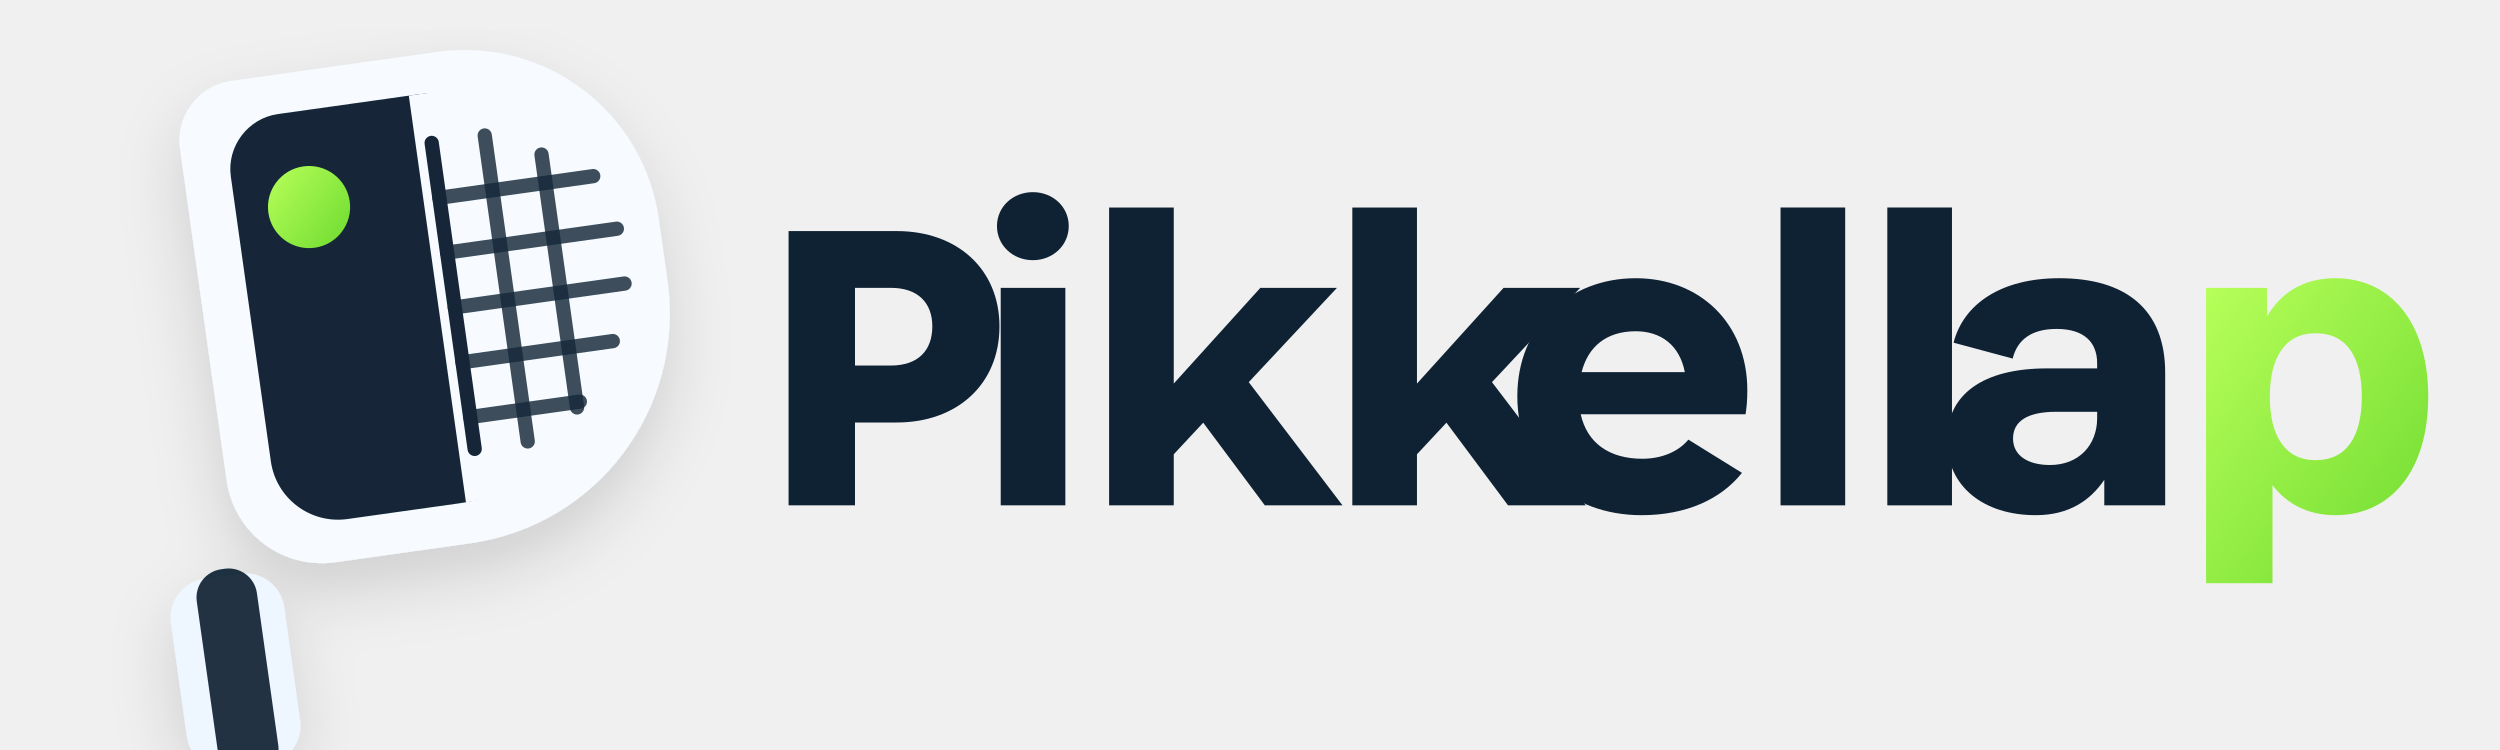
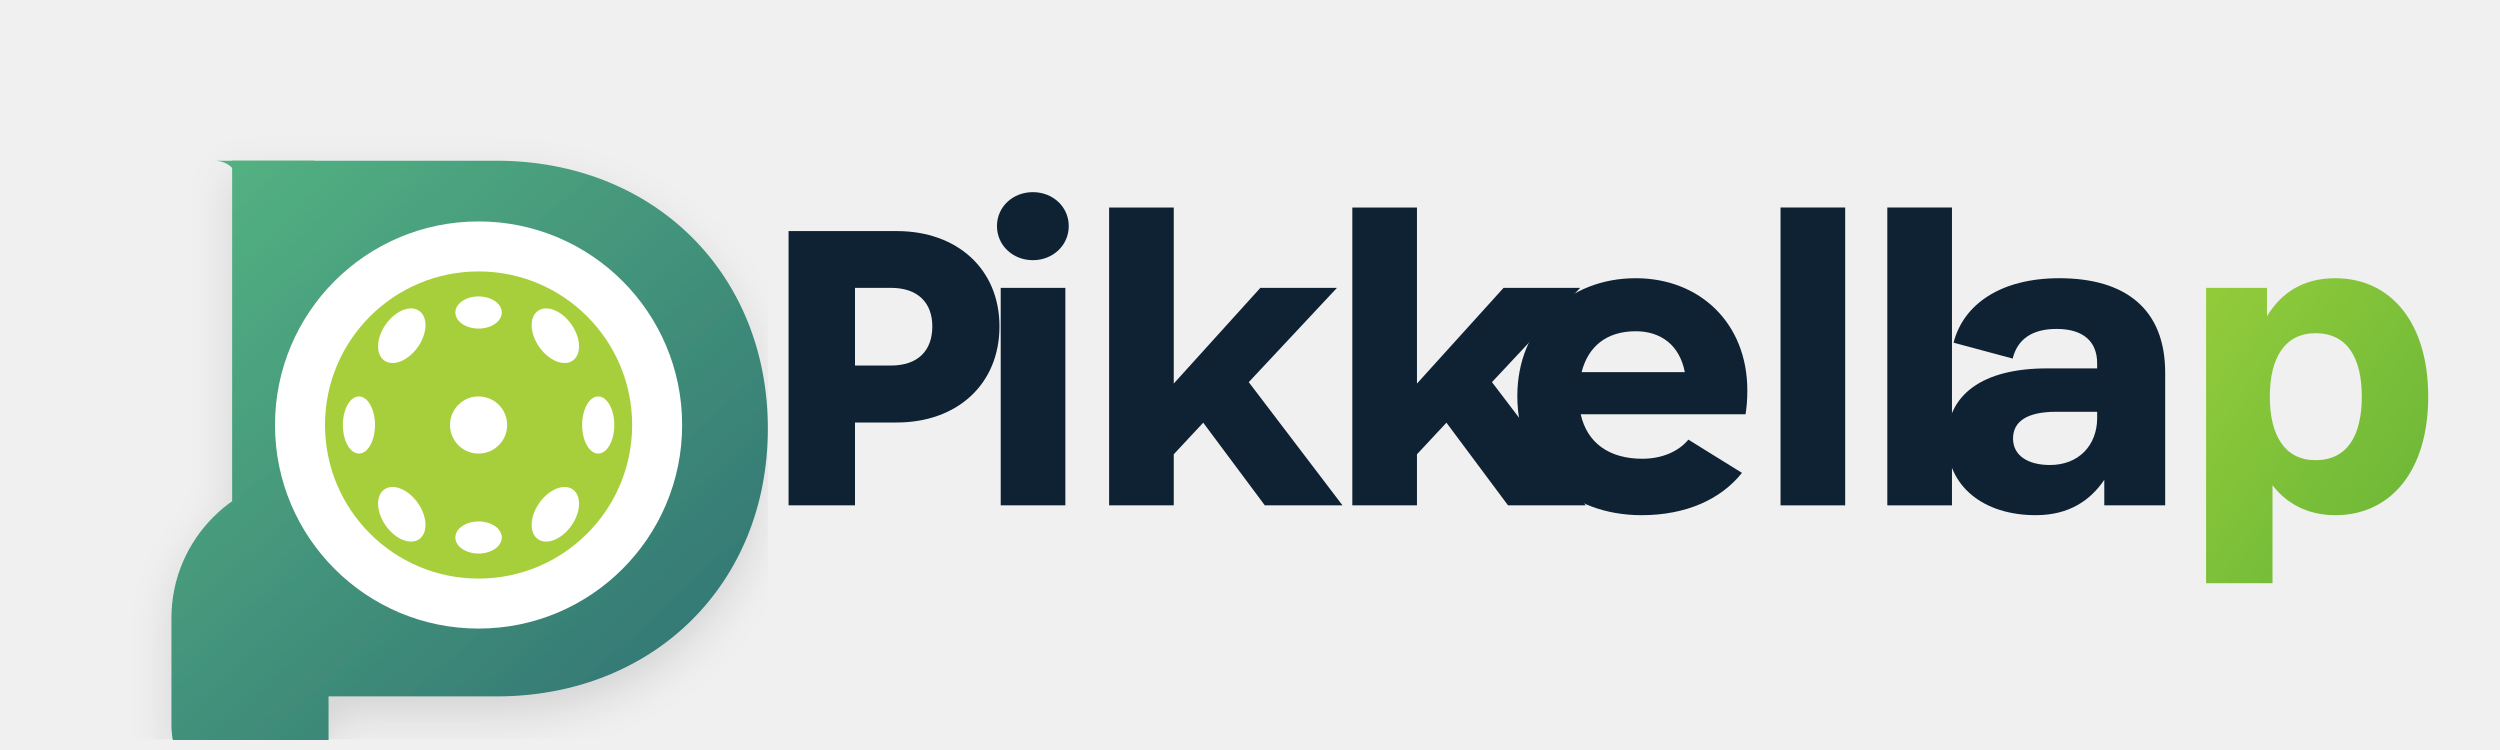
<svg xmlns="http://www.w3.org/2000/svg" width="1400" height="420" viewBox="0 0 1400 420" fill="none">
  <defs>
-     <linearGradient id="lime" x1="0" y1="0" x2="1" y2="1">
-       <stop stop-color="#B8FF5A" />
-       <stop offset="1" stop-color="#6EDB2F" />
+     <linearGradient id="teal" x1="90" y1="70" x2="418" y2="426" gradientUnits="userSpaceOnUse">
+       <stop stop-color="#57B883" />
+       <stop offset="1" stop-color="#2F6F73" />
+     </linearGradient>
+     <linearGradient id="limeText" x1="1174" y1="160" x2="1350" y2="283" gradientUnits="userSpaceOnUse">
+       <stop stop-color="#9ED23B" />
+       <stop offset="1" stop-color="#6EB838" />
    </linearGradient>
    <filter id="soft" x="0" y="0" width="430" height="420" filterUnits="userSpaceOnUse" color-interpolation-filters="sRGB">
-       <feDropShadow dx="0" dy="16" stdDeviation="18" flood-color="#000000" flood-opacity="0.14" />
+       <feDropShadow dx="0" dy="10" stdDeviation="12" flood-color="#000000" flood-opacity="0.12" />
    </filter>
  </defs>
-   <g filter="url(#soft)">
-     <g transform="translate(20 22)">
-       <g transform="translate(18 4) rotate(-8 154 160)">
-         <rect x="36" y="286" width="64" height="108" rx="22" fill="#EEF6FF" />
-         <rect x="52" y="282" width="34" height="118" rx="16" fill="#0E2233" opacity="0.92" />
-         <path d="M112 12C93 12 78 27 78 46V233C78 263 102 287 132 287H208C280 287 338 229 338 157V122C338 61 289 12 228 12H112Z" fill="#F7FBFF" />
-         <path d="M135 34C118 34 104 48 104 65V226C104 247 121 264 142 264H205C262 264 308 218 308 161V128C308 76 266 34 214 34H135Z" fill="#122838" />
-         <path d="M209 34H220C272 34 314 76 314 128V159C314 217 267 264 209 264V34Z" fill="#F7FBFF" />
-         <path d="M218 62V235" stroke="#122838" stroke-width="8" stroke-linecap="round" />
-         <path d="M248 62V235" stroke="#122838" stroke-width="8" stroke-linecap="round" opacity="0.82" />
-         <path d="M278 77V220" stroke="#122838" stroke-width="8" stroke-linecap="round" opacity="0.82" />
-         <path d="M218 93H305" stroke="#122838" stroke-width="8" stroke-linecap="round" opacity="0.82" />
-         <path d="M218 124H314" stroke="#122838" stroke-width="8" stroke-linecap="round" opacity="0.82" />
-         <path d="M218 155H314" stroke="#122838" stroke-width="8" stroke-linecap="round" opacity="0.82" />
-         <path d="M218 186H303" stroke="#122838" stroke-width="8" stroke-linecap="round" opacity="0.82" />
-         <path d="M218 217H280" stroke="#122838" stroke-width="8" stroke-linecap="round" opacity="0.82" />
-         <circle cx="145" cy="88" r="23" fill="url(#lime)" />
-       </g>
-     </g>
+   <g filter="url(#soft)" transform="translate(0,-6)">
+     <path d="M120 96H278C366 96 430 159 430 246C430 333 366 396 278 396H184V458H142C116 458 96 437 96 412V352C96 308 132 272 176 272H278C293 272 306 259 306 244C306 228 293 216 278 216H184C156 216 134 194 134 166V110C134 102 128 96 120 96Z" fill="url(#teal)" />
+     <path d="M130 96V294C143 282 159 274 176 272V216V96H130Z" fill="url(#teal)" />
+     <circle cx="268" cy="244" r="114" fill="white" />
+     <circle cx="268" cy="244" r="86" fill="#A7CF3A" />
+     <circle cx="268" cy="244" r="16" fill="white" />
+     <ellipse cx="268" cy="181" rx="13" ry="9" fill="white" />
+     <ellipse cx="225" cy="194" rx="11" ry="17" transform="rotate(35 225 194)" fill="white" />
+     <ellipse cx="201" cy="244" rx="9" ry="16" fill="white" />
+     <ellipse cx="225" cy="294" rx="11" ry="17" transform="rotate(-35 225 294)" fill="white" />
+     <ellipse cx="268" cy="307" rx="13" ry="9" fill="white" />
+     <ellipse cx="311" cy="294" rx="11" ry="17" transform="rotate(35 311 294)" fill="white" />
+     <ellipse cx="335" cy="244" rx="9" ry="16" fill="white" />
+     <ellipse cx="311" cy="194" rx="11" ry="17" transform="rotate(-35 311 194)" fill="white" />
  </g>
  <g aria-label="PickleballMatch.fun">
    <path d="M441.6 283V129.4H502.1C536.3 129.4 559.7 150.9 559.7 182.8C559.7 214.9 536.3 236.6 502.1 236.6H478.8V283H441.6ZM478.8 204.7H498.9C514.1 204.7 522.1 196.3 522.1 182.8C522.1 169.6 514.1 161.2 498.9 161.2H478.8V204.7Z" fill="#0F2233" />
    <path d="M578.4 145.7C567.2 145.7 558.3 137.4 558.3 126.6C558.3 115.8 567.2 107.6 578.4 107.6C589.6 107.6 598.5 115.8 598.5 126.6C598.5 137.4 589.6 145.7 578.4 145.7ZM560.4 283V161.2H596.6V283H560.4Z" fill="#0F2233" />
    <path d="M621.1 283V116.2H657.3V214.8L705.8 161.2H748.7L699.3 214L751.8 283H708.3L673.8 236.7L657.3 254.4V283H621.1Z" fill="#0F2233" />
    <path d="M757.3 283V116.2H793.5V214.8L842 161.2H884.9L835.5 214L888 283H844.5L810 236.7L793.5 254.4V283H757.3Z" fill="#0F2233" />
    <path d="M945.5 246.2L975.5 264.8C963.8 279.5 944.4 288.5 919.3 288.5C878.9 288.5 849.7 261.7 849.7 221.8C849.7 183.1 878 155.8 916 155.8C951.9 155.8 978.5 181 978.5 218.6C978.5 224.1 978.1 228.5 977.5 232H885.2C888.8 248.1 901.2 256.9 919.7 256.9C930.4 256.9 939.7 253.1 945.5 246.2ZM885.7 208.4H943.5C940.6 193.3 930.1 185.5 916 185.5C899.5 185.5 889.3 194.2 885.7 208.4Z" fill="#0F2233" />
    <path d="M997.1 283V116.2H1033.3V283H997.1Z" fill="#0F2233" />
    <path d="M1056.9 283V116.2H1093.1V283H1056.9Z" fill="#0F2233" />
    <path d="M1212.5 283H1178.4V268.7C1170.6 280.2 1158.7 288.5 1140 288.5C1110.9 288.5 1090.3 272.5 1090.3 246.5C1090.3 221 1110.2 206.3 1146.3 206.3H1174.4V203.4C1174.4 191.4 1166.8 184.2 1151.7 184.2C1137.7 184.2 1129.7 190.2 1127.1 200.8L1094 191.9C1099.5 170.4 1120.4 155.8 1153.2 155.8C1190.3 155.8 1212.5 173.1 1212.5 208.7V283ZM1174.4 230.6H1151.5C1135.3 230.6 1127.3 235.9 1127.3 245.6C1127.3 255.1 1135.6 260.4 1148 260.4C1164.4 260.4 1174.4 249 1174.4 234.2V230.6Z" fill="#0F2233" />
-     <path d="M1235.4 283V161.2H1269.5V177.1C1277.3 164.3 1289.3 155.8 1307.8 155.8C1338.7 155.8 1359.8 180.5 1359.8 222.1C1359.8 263.8 1338.7 288.5 1307.8 288.5C1291.9 288.5 1280.2 281.7 1272.6 271.7V326.6H1235.4V283ZM1296.7 257.7C1314.5 257.7 1322.6 243.9 1322.6 222.1C1322.6 200.4 1314.5 186.6 1296.7 186.6C1279.5 186.6 1271.1 200.4 1271.1 222.1C1271.1 243.9 1279.5 257.7 1296.7 257.7Z" fill="url(#lime)" />
+     <path d="M1235.4 283V161.2H1269.5V177.1C1277.3 164.3 1289.3 155.8 1307.8 155.8C1338.7 155.8 1359.8 180.5 1359.8 222.1C1359.8 263.8 1338.7 288.5 1307.8 288.5C1291.9 288.5 1280.2 281.7 1272.6 271.7V326.6H1235.4V283ZM1296.7 257.7C1314.5 257.7 1322.6 243.9 1322.6 222.1C1322.6 200.4 1314.5 186.6 1296.7 186.6C1279.5 186.6 1271.1 200.4 1271.1 222.1C1271.1 243.9 1279.5 257.7 1296.7 257.7Z" fill="url(#limeText)" />
  </g>
</svg>
